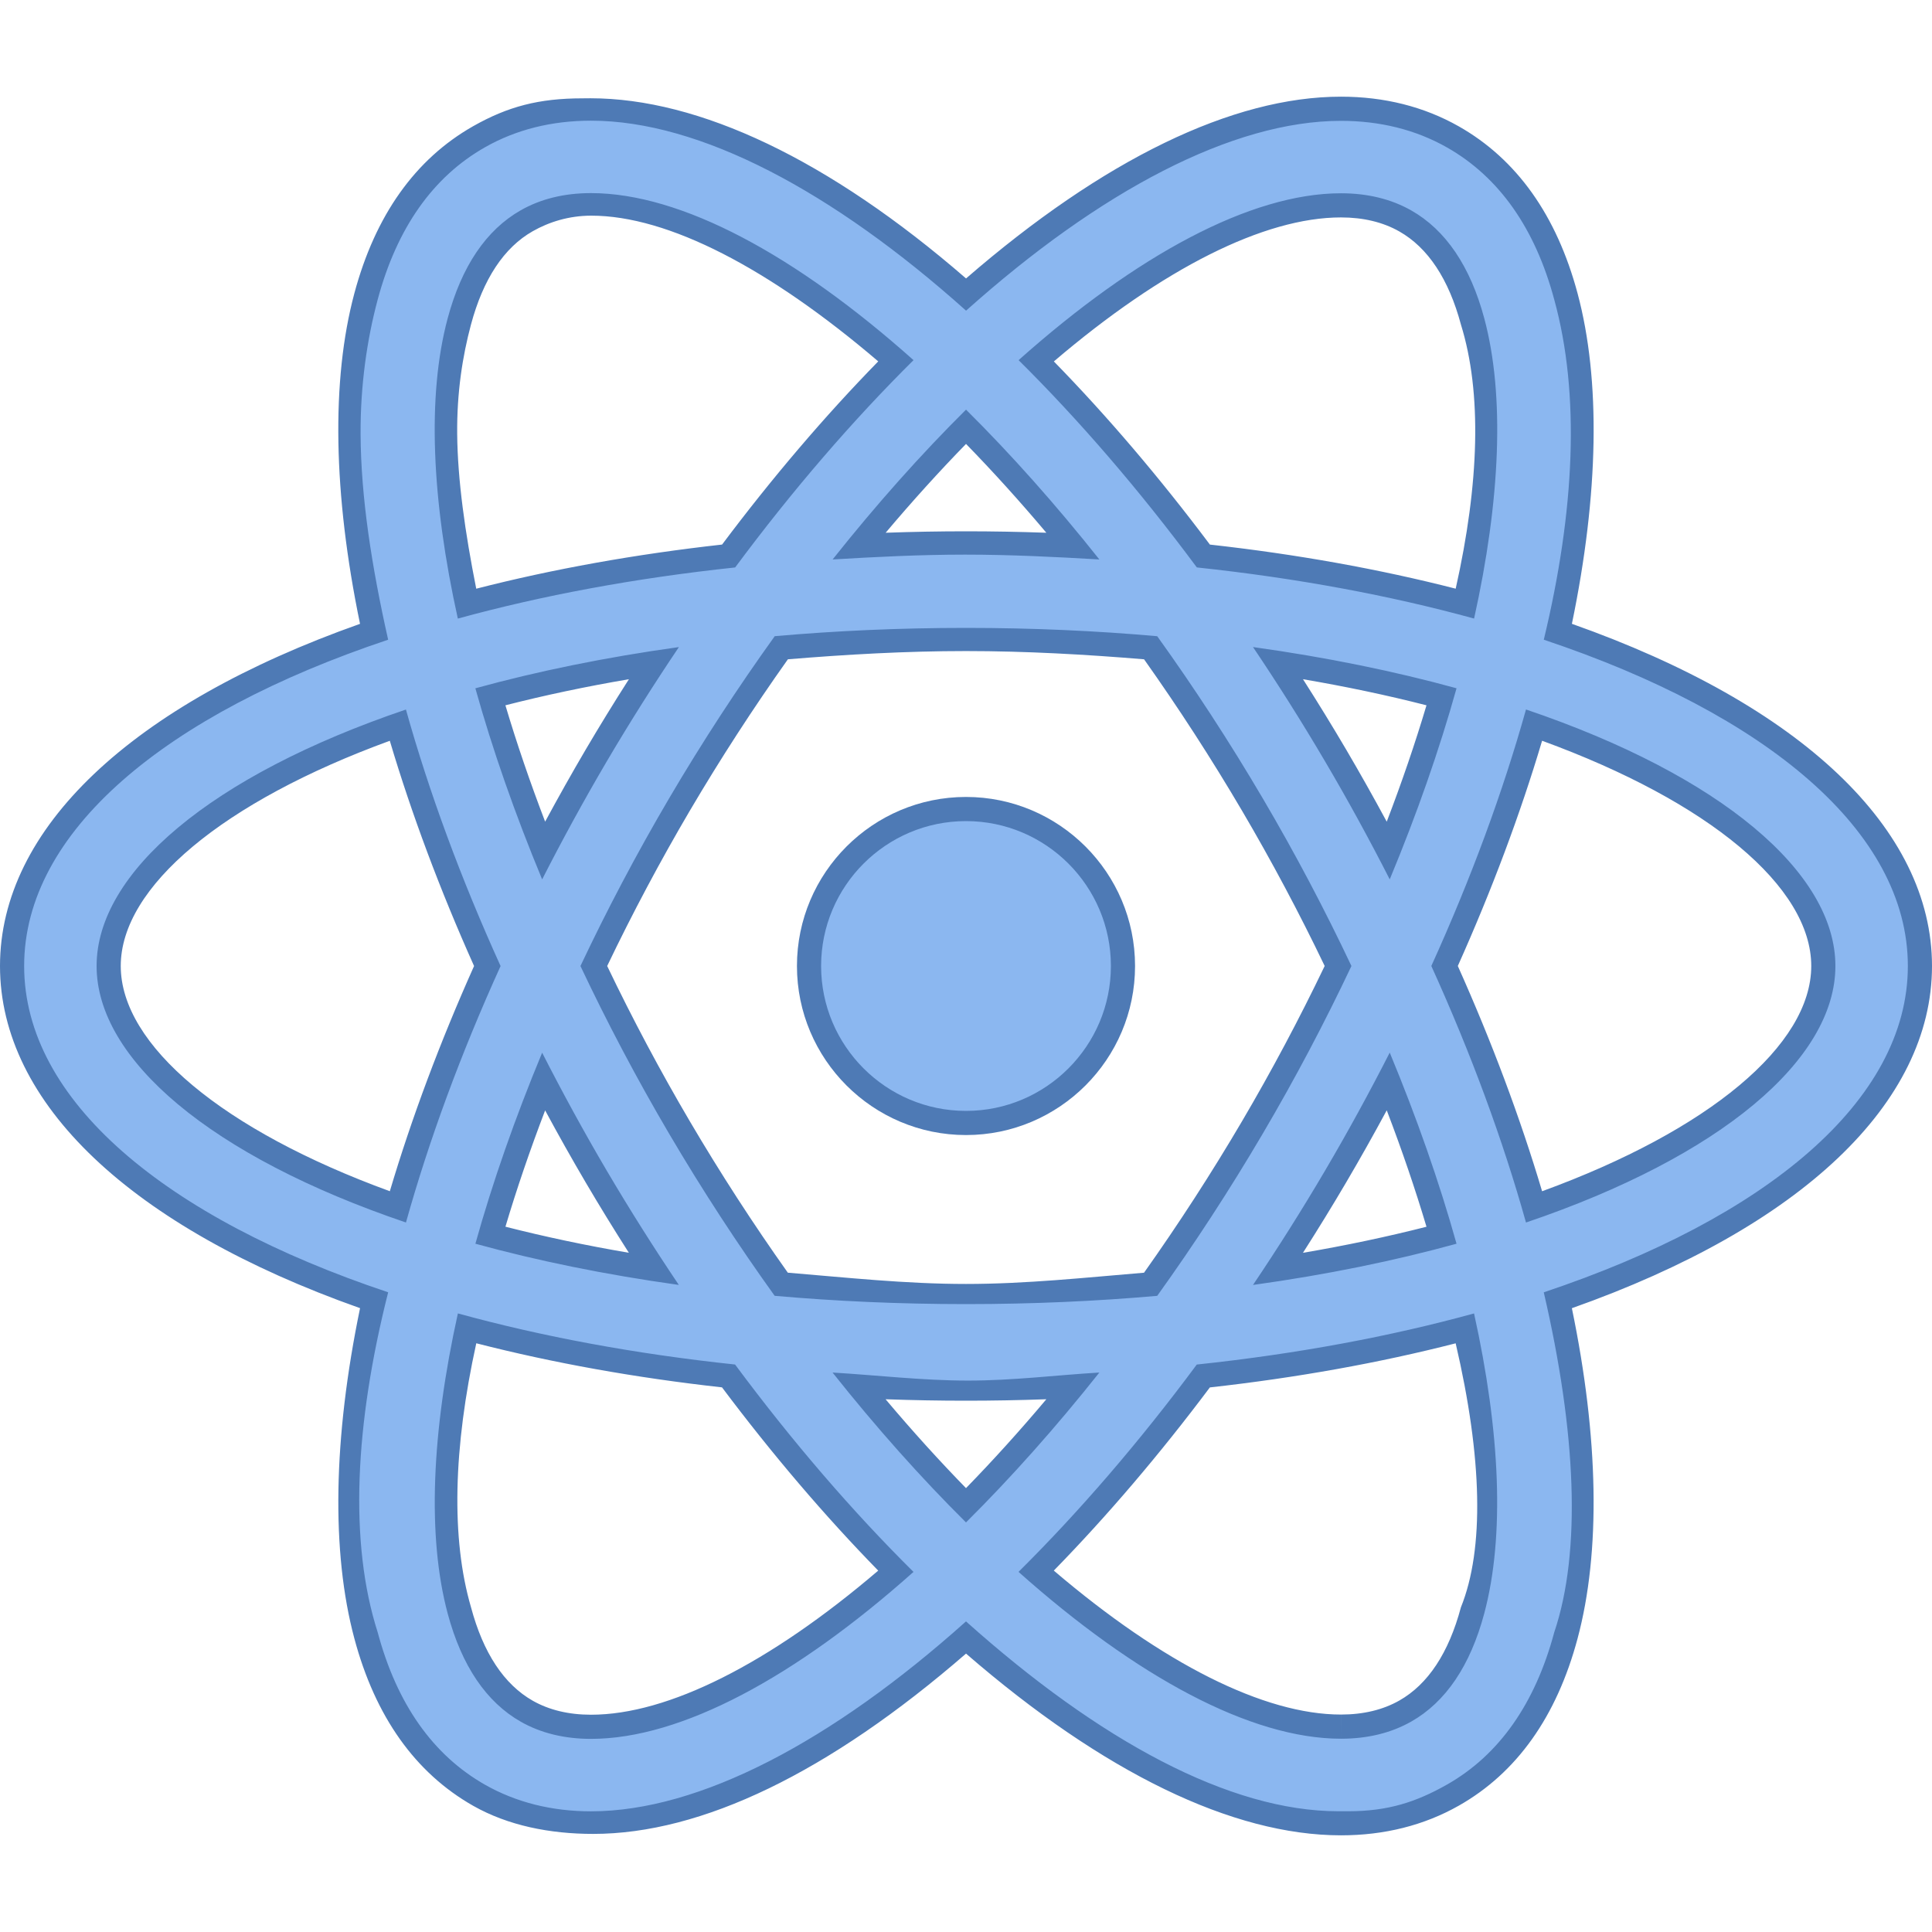
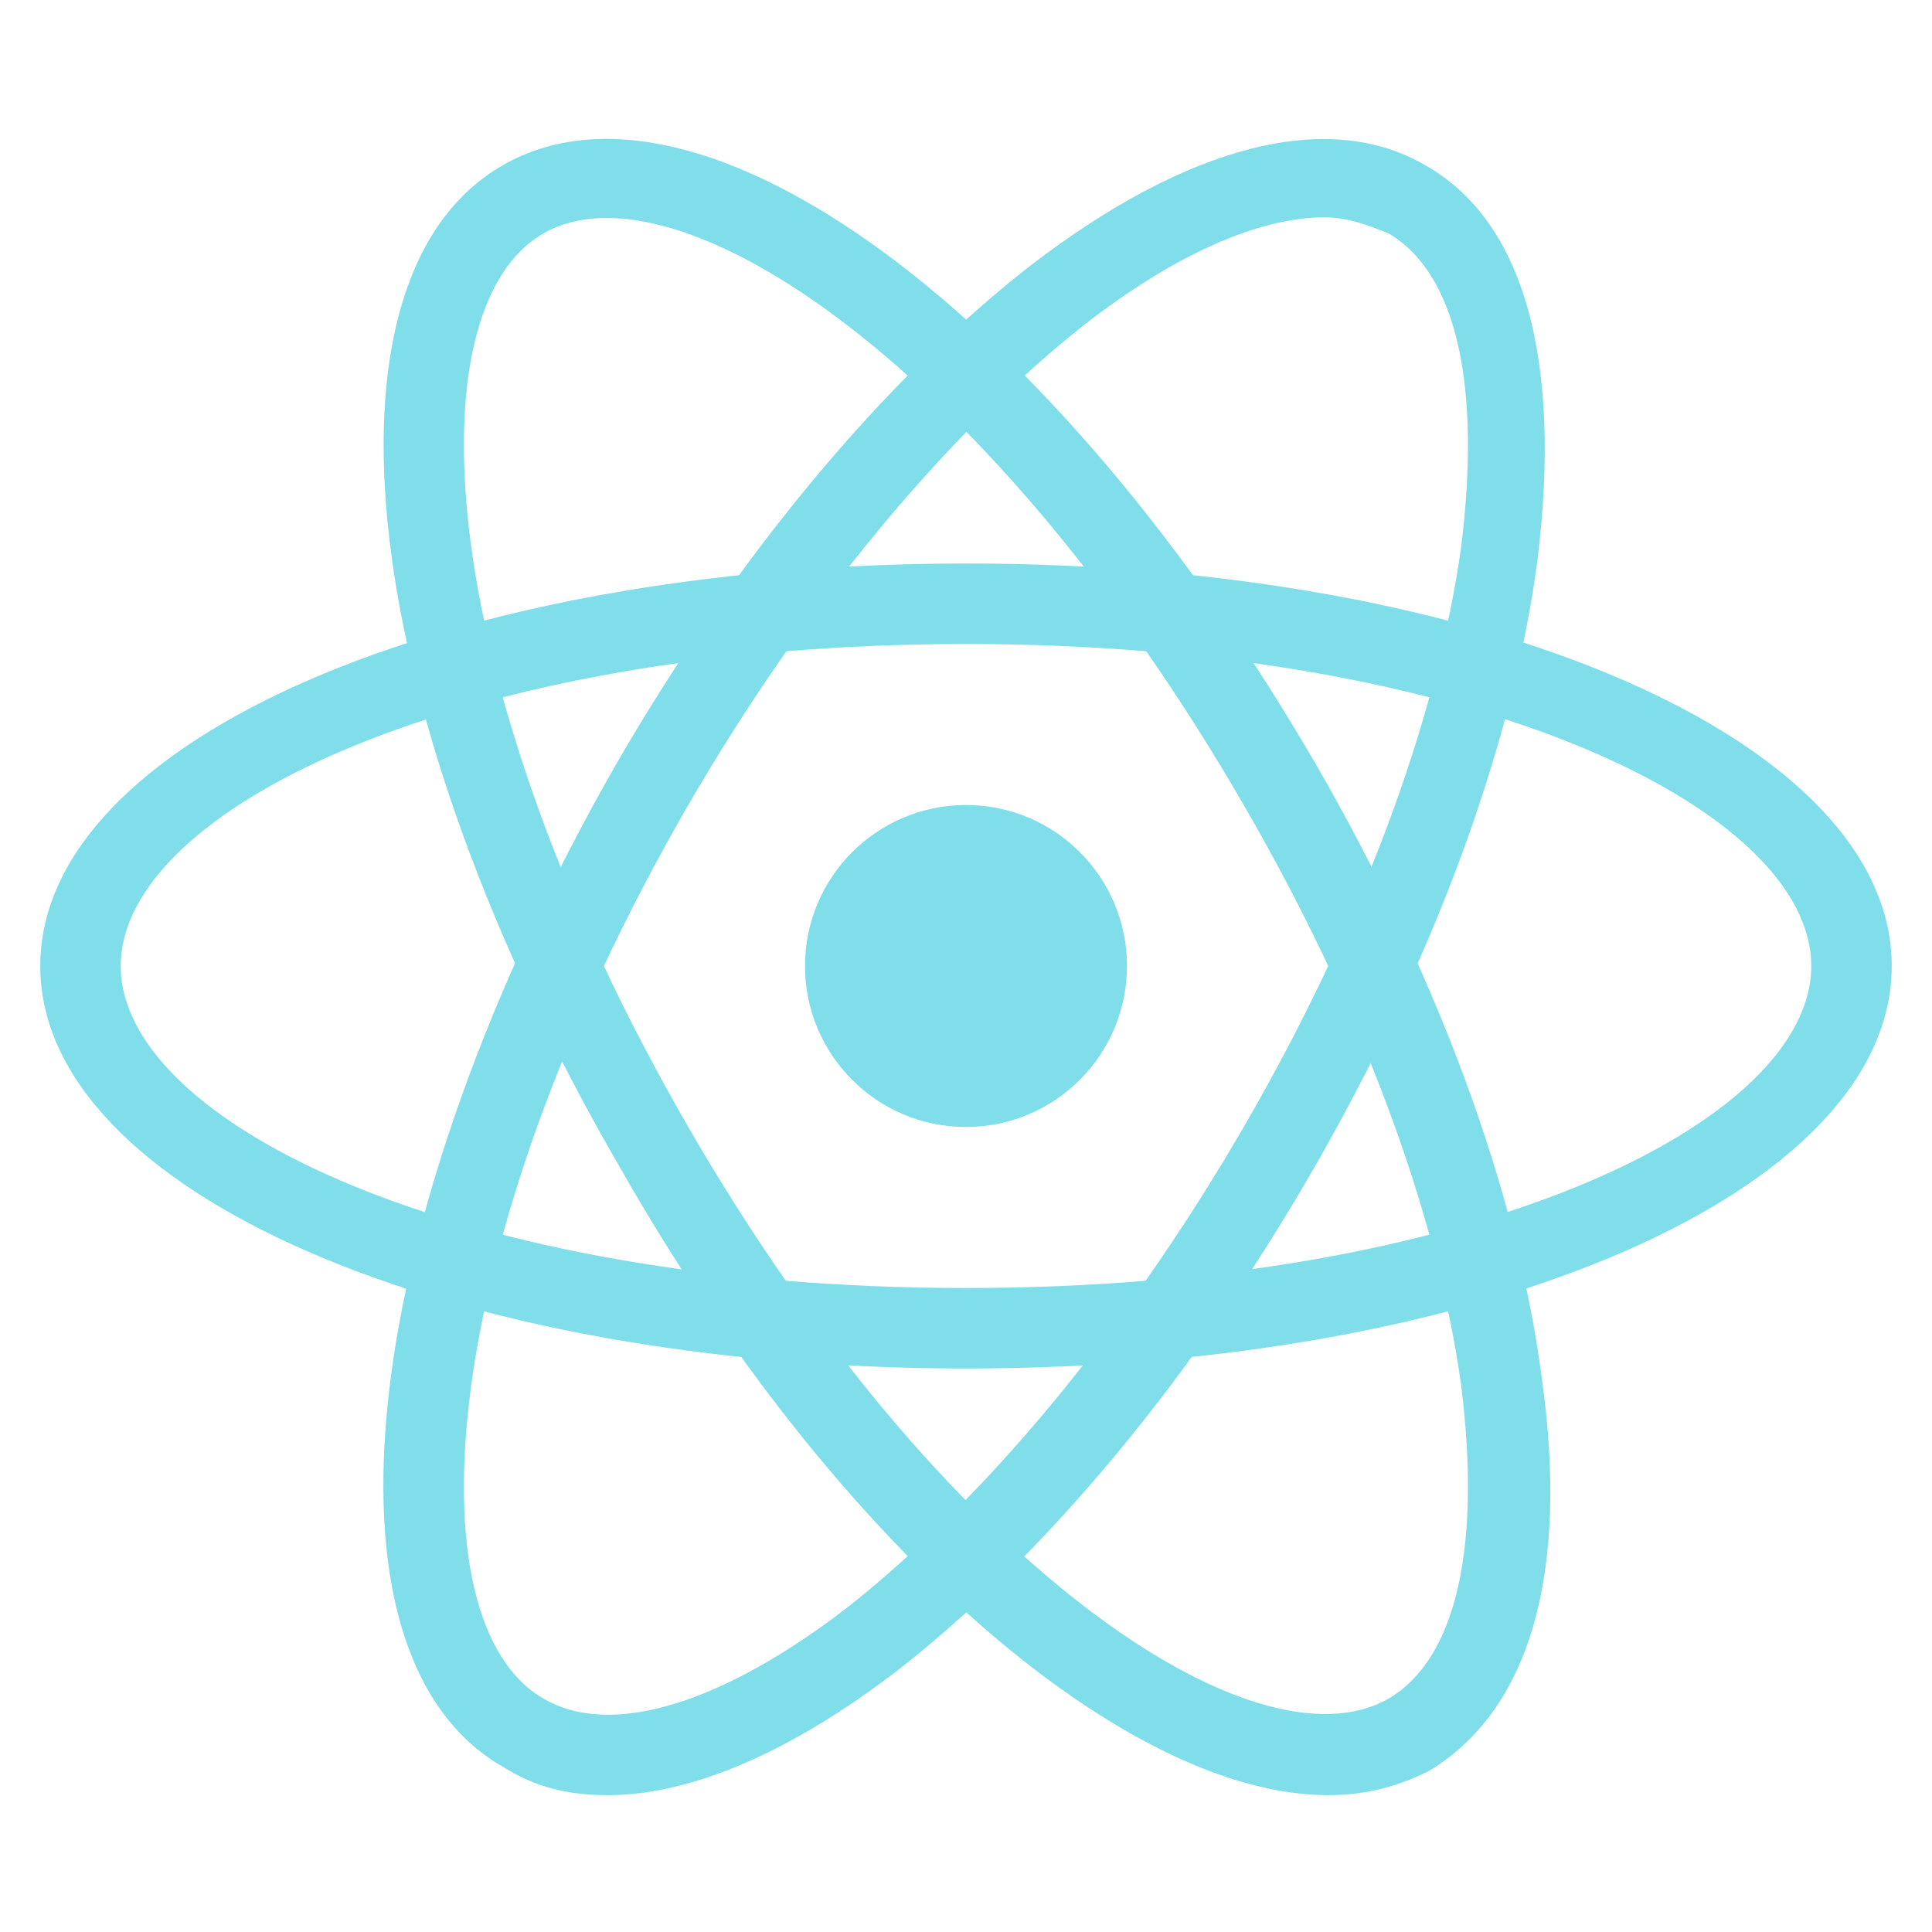
- <svg xmlns="http://www.w3.org/2000/svg" viewBox="0 0 80 80" width="22px" height="22px">
-   <path fill="#8bb7f0" d="M46.5,40c0,3.593-2.907,6.5-6.5,6.5s-6.5-2.907-6.5-6.5s2.907-6.5,6.5-6.5S46.5,36.407,46.5,40z" />
-   <path fill="#4e7ab5" d="M40,47c-3.859,0-7-3.14-7-7s3.141-7,7-7s7,3.14,7,7S43.859,47,40,47z M40,34c-3.309,0-6,2.691-6,6 s2.691,6,6,6s6-2.691,6-6S43.309,34,40,34z" />
-   <g>
-     <path fill="#8bb7f0" d="M24.474,75.503c-1.711,0-3.269-0.392-4.632-1.164c-2.28-1.293-3.856-3.521-4.686-6.62 c-0.965-3.607-0.85-8.398,0.332-13.878C5.956,50.562,0.5,45.531,0.5,40c0-5.532,5.455-10.562,14.987-13.84 c-1.182-5.481-1.298-10.272-0.333-13.879c0.83-3.1,2.406-5.328,4.685-6.62c1.362-0.772,2.921-1.164,4.632-1.164 c4.388,0,9.891,2.73,15.531,7.698c5.64-4.963,11.141-7.691,15.524-7.691c1.711,0,3.269,0.392,4.632,1.164 c2.277,1.291,3.854,3.515,4.684,6.611c0.966,3.606,0.85,8.398-0.333,13.88C74.043,29.437,79.5,34.468,79.5,40 s-5.457,10.563-14.991,13.842c1.182,5.481,1.298,10.272,0.332,13.878c-0.83,3.097-2.405,5.321-4.68,6.612 c-1.364,0.772-2.923,1.164-4.633,1.164c-4.386,0-9.889-2.728-15.527-7.689C34.361,72.774,28.859,75.503,24.474,75.503z M19.337,55.006c-0.991,4.717-1.102,8.747-0.316,11.679c0.542,2.026,1.481,3.431,2.794,4.175c0.753,0.427,1.648,0.644,2.659,0.644 c3.394,0,7.862-2.282,12.621-6.437c-2.385-2.402-4.713-5.121-6.928-8.091C26.336,56.56,22.696,55.898,19.337,55.006z M42.906,65.065c4.758,4.151,9.227,6.431,12.621,6.432c1.011,0,1.906-0.217,2.661-0.644c1.309-0.742,2.246-2.144,2.787-4.167 c0.786-2.934,0.676-6.963-0.315-11.679c-3.362,0.892-7.003,1.554-10.833,1.97C47.613,59.947,45.288,62.665,42.906,65.065z M35.566,57.393c1.452,1.776,2.938,3.433,4.434,4.94c1.492-1.506,2.979-3.163,4.43-4.94C42.939,57.464,41.454,57.5,40,57.5 C38.545,57.5,37.059,57.464,35.566,57.393z M32.349,53.179C34.844,53.392,37.417,53.5,40,53.5c2.585,0,5.155-0.108,7.646-0.32 c1.486-2.084,2.903-4.268,4.214-6.495c1.268-2.155,2.461-4.404,3.547-6.686c-1.083-2.276-2.275-4.524-3.546-6.684 c-1.308-2.222-2.725-4.406-4.215-6.495C45.157,26.608,42.587,26.5,40,26.5c-2.588,0-5.159,0.108-7.647,0.321 c-1.49,2.086-2.909,4.27-4.219,6.495c-1.27,2.159-2.462,4.407-3.546,6.686c1.082,2.274,2.274,4.522,3.545,6.684 C29.437,48.901,30.854,51.084,32.349,53.179z M57.491,44.779c-0.706,1.346-1.438,2.666-2.185,3.934 c-0.753,1.282-1.554,2.568-2.386,3.836c2.374-0.366,4.645-0.835,6.771-1.4C59.101,49.1,58.362,46.963,57.491,44.779z M20.304,51.148c2.127,0.564,4.397,1.034,6.768,1.4c-0.837-1.276-1.638-2.563-2.386-3.835c-0.745-1.267-1.478-2.585-2.183-3.931 C21.636,46.956,20.898,49.091,20.304,51.148z M59.816,40c1.528,3.391,2.773,6.743,3.708,9.977C70.926,47.373,75.5,43.574,75.5,40 s-4.574-7.373-11.976-9.977C62.591,33.257,61.345,36.609,59.816,40z M16.472,30.025C9.073,32.628,4.5,36.427,4.5,40 c0,3.574,4.573,7.373,11.974,9.976c0.934-3.235,2.179-6.587,3.705-9.974C18.652,36.614,17.407,33.262,16.472,30.025z M20.303,28.852c0.594,2.054,1.332,4.19,2.2,6.368c0.704-1.342,1.436-2.661,2.184-3.932c0.752-1.279,1.553-2.565,2.388-3.836 C24.701,27.817,22.431,28.287,20.303,28.852z M52.922,27.451c0.837,1.277,1.638,2.563,2.386,3.837 c0.746,1.267,1.479,2.586,2.185,3.932c0.869-2.177,1.607-4.313,2.201-6.369C57.564,28.286,55.294,27.816,52.922,27.451z M24.471,8.497c-1.011,0-1.905,0.216-2.657,0.644c-1.312,0.744-2.252,2.149-2.795,4.175c-0.785,2.935-0.675,6.964,0.317,11.679 c3.36-0.892,7.002-1.555,10.834-1.971c2.217-2.971,4.545-5.688,6.927-8.088C32.337,10.779,27.866,8.497,24.471,8.497z M49.828,23.023c3.83,0.416,7.471,1.078,10.833,1.97c0.992-4.716,1.103-8.746,0.316-11.68c-0.542-2.022-1.48-3.424-2.79-4.166 c-0.754-0.427-1.649-0.644-2.661-0.644c-3.393,0-7.86,2.281-12.619,6.433C45.287,17.335,47.613,20.053,49.828,23.023z M40,22.5 c1.454,0,2.939,0.036,4.431,0.107c-1.45-1.774-2.936-3.43-4.429-4.938c-1.497,1.51-2.982,3.166-4.432,4.938 C37.061,22.536,38.546,22.5,40,22.5z" />
-     <path fill="#4e7ab5" d="M24.471,4.997c4.494,0,9.996,2.91,15.532,7.867c5.535-4.953,11.034-7.86,15.524-7.86 c1.623,0,3.099,0.37,4.386,1.099c2.156,1.222,3.652,3.343,4.446,6.306c1.077,3.917,0.851,8.74-0.434,14.08 C73.147,29.57,79,34.431,79,40s-5.853,10.43-15.076,13.512c1.341,5.773,1.566,10.726,0.434,14.079 c-0.794,2.962-2.289,5.084-4.443,6.306C58.626,74.627,57.455,75,55.833,75c-0.001,0-0.416,0-0.417,0 c-4.492,0-9.882-2.91-15.416-7.861c-5.535,4.956-11.035,7.864-15.527,7.864c-1.623,0-3.099-0.37-4.386-1.099 c-2.158-1.225-3.655-3.349-4.448-6.314c-1.19-3.717-0.95-8.603,0.434-14.079C6.852,50.429,1,45.569,1,40 c0-5.568,5.852-10.429,15.072-13.511C15.385,23.43,14.946,20.59,14.931,18c-0.012-2.046,0.267-3.949,0.707-5.59 c0.794-2.966,2.29-5.09,4.448-6.314C21.372,5.366,22.848,4.997,24.471,4.997 M18.958,25.614c3.477-0.955,7.338-1.677,11.483-2.117 c2.382-3.21,4.875-6.096,7.386-8.584c-4.872-4.346-9.616-6.917-13.356-6.917c-1.099,0-2.075,0.238-2.904,0.709 c-1.433,0.813-2.452,2.32-3.031,4.481C17.678,16.388,17.873,20.716,18.958,25.614 M61.039,25.613 c1.085-4.898,1.28-9.227,0.422-12.429c-0.578-2.157-1.597-3.661-3.027-4.472c-0.83-0.471-1.809-0.709-2.907-0.709 c-3.737,0-8.478,2.568-13.349,6.91c2.51,2.488,5,5.374,7.38,8.583C53.701,23.936,57.562,24.658,61.039,25.613 M34.477,23.166 c1.802-0.107,3.609-0.2,5.488-0.2c1.879,0,3.755,0.094,5.557,0.2c-1.808-2.279-3.664-4.361-5.521-6.204 C38.144,18.805,36.287,20.887,34.477,23.166 M40,54c2.761,0,5.404-0.121,7.918-0.342c1.519-2.117,2.988-4.365,4.372-6.719 c1.353-2.299,2.577-4.626,3.67-6.939c-1.093-2.313-2.317-4.639-3.669-6.937c-1.385-2.355-2.853-4.602-4.373-6.719 C45.405,26.121,42.762,26,40,26s-5.406,0.121-7.92,0.343c-1.521,2.117-2.991,4.365-4.376,6.719 c-1.352,2.299-2.576,4.626-3.669,6.939c1.093,2.313,2.316,4.639,3.668,6.937c1.385,2.354,2.854,4.602,4.374,6.719 C34.592,53.879,37.237,54,40,54 M57.546,36.413c1.125-2.709,2.056-5.369,2.766-7.913c-2.553-0.702-5.373-1.282-8.428-1.707 c1.028,1.527,2.029,3.11,2.992,4.748C55.83,33.16,56.717,34.788,57.546,36.413 M22.449,36.414c0.828-1.625,1.716-3.253,2.668-4.873 c0.964-1.638,1.966-3.22,2.995-4.747c-3.055,0.424-5.875,1.005-8.428,1.707C20.394,31.045,21.325,33.704,22.449,36.414 M63.188,50.622C71.264,47.886,76,43.866,76,40s-4.736-7.886-12.812-10.622c-0.953,3.405-2.269,6.983-3.92,10.621 C60.919,43.638,62.235,47.216,63.188,50.622 M16.81,50.621c0.952-3.404,2.267-6.982,3.918-10.619 c-1.651-3.638-2.967-7.217-3.919-10.622C8.734,32.116,4,36.135,4,40C4,43.866,8.735,47.885,16.81,50.621 M51.884,53.207 c3.055-0.424,5.875-1.004,8.428-1.707c-0.711-2.544-1.642-5.204-2.766-7.914c-0.829,1.625-1.717,3.253-2.67,4.873 C53.913,50.097,52.912,51.68,51.884,53.207 M28.109,53.206c-1.028-1.527-2.029-3.109-2.993-4.746 c-0.952-1.619-1.839-3.246-2.667-4.87c-1.124,2.708-2.054,5.367-2.764,7.91C22.237,52.201,25.056,52.781,28.109,53.206 M24.474,72.003c3.739,0,8.481-2.57,13.352-6.914c-2.513-2.489-5.005-5.376-7.388-8.587c-4.143-0.439-8.002-1.161-11.478-2.116 c-1.084,4.898-1.279,9.226-0.422,12.428c0.578,2.16,1.598,3.667,3.03,4.48C22.396,71.765,23.375,72.003,24.474,72.003 M55.527,71.997L55.527,71.997c1.099,0,2.076-0.238,2.907-0.709c1.43-0.811,2.447-2.315,3.024-4.473 c0.858-3.203,0.663-7.531-0.421-12.428c-3.477,0.955-7.337,1.677-11.481,2.116c-2.38,3.21-4.871,6.096-7.381,8.585 C47.046,69.428,51.788,71.996,55.527,71.997 M40,63.04c1.857-1.844,3.713-3.927,5.522-6.206c-1.801,0.107-3.559,0.333-5.439,0.333 c-1.881,0-3.807-0.226-5.609-0.333C36.284,59.114,38.142,61.197,40,63.04 M24.116,4.072c-1.799,0-3.085,0.338-4.523,1.153 c-2.399,1.361-4.055,3.691-4.921,6.926c-0.96,3.587-0.877,8.302,0.236,13.681C5.419,29.189,0,34.325,0,40 c0,5.676,5.42,10.811,14.909,14.168c-1.113,5.379-1.196,10.094-0.235,13.681c0.865,3.233,2.52,5.563,4.921,6.926 c1.44,0.816,3.17,1.163,4.968,1.163c4.487,0,9.753-2.535,15.438-7.466c5.684,4.926,11.039,7.524,15.525,7.525 c1.799,0,3.441-0.413,4.881-1.229c2.397-1.359,4.051-3.686,4.916-6.917c0.961-3.588,0.878-8.303-0.235-13.681 C74.579,50.812,80,45.676,80,40s-5.42-10.812-14.911-14.169c1.114-5.38,1.196-10.095,0.235-13.682 c-0.866-3.231-2.521-5.558-4.919-6.917c-1.439-0.815-3.081-1.229-4.879-1.229c-4.485,0-9.839,2.599-15.524,7.527 c-5.686-4.932-11.066-7.461-15.554-7.461L24.116,4.072z M19.72,24.377c-0.462-2.324-0.772-4.502-0.789-6.412 c-0.015-1.72,0.221-3.217,0.57-4.521c0.507-1.892,1.368-3.194,2.559-3.87c0.676-0.384,1.5-0.644,2.423-0.644 c3.181,0,7.367,2.178,11.883,6.034c-2.221,2.273-4.392,4.819-6.466,7.585C26.315,22.949,22.897,23.562,19.72,24.377L19.72,24.377z M43.638,14.966c4.515-3.853,8.711-5.963,11.888-5.963c0.924,0,1.737,0.195,2.414,0.579c1.189,0.674,2.049,1.973,2.555,3.861 c0.874,2.818,0.761,6.564-0.218,10.933c-3.177-0.814-6.594-1.428-10.178-1.826C48.026,19.785,45.857,17.239,43.638,14.966 L43.638,14.966z M36.673,22.06c1.096-1.3,2.209-2.53,3.328-3.678c1.119,1.148,2.231,2.378,3.326,3.678 C42.208,22.02,41.095,22,40,22S37.793,22.02,36.673,22.06L36.673,22.06z M32.625,27.3c2.405-0.199,4.883-0.341,7.375-0.341 c2.491,0,4.969,0.142,7.373,0.341c1.432,2.019,2.796,4.126,4.056,6.269c1.222,2.078,2.373,4.239,3.423,6.43 c-1.051,2.192-2.202,4.354-3.424,6.432c-1.261,2.144-2.624,4.25-4.056,6.269c-2.403,0.199-4.881,0.466-7.372,0.466 c-2.493,0-4.972-0.268-7.378-0.467c-1.433-2.018-2.797-4.125-4.058-6.269c-1.222-2.077-2.372-4.238-3.422-6.43 c1.05-2.192,2.201-4.354,3.423-6.432C29.827,31.425,31.192,29.318,32.625,27.3L32.625,27.3z M57.422,34.024 c-0.549-1.018-1.112-2.018-1.683-2.99c-0.57-0.969-1.167-1.942-1.785-2.909c1.774,0.302,3.485,0.663,5.114,1.08 C58.601,30.771,58.05,32.383,57.422,34.024L57.422,34.024z M20.928,29.205c1.629-0.417,3.34-0.778,5.114-1.08 c-0.619,0.967-1.216,1.94-1.786,2.908c-0.571,0.972-1.134,1.972-1.683,2.99C21.945,32.384,21.395,30.772,20.928,29.205 L20.928,29.205z M60.365,39.999c1.415-3.162,2.587-6.292,3.49-9.326C70.758,33.192,75,36.721,75,40s-4.242,6.808-11.145,9.327 C62.951,46.292,61.78,43.161,60.365,39.999L60.365,39.999z M16.142,49.326C9.241,46.807,5,43.278,5,40s4.241-6.807,11.141-9.326 c0.903,3.035,2.074,6.165,3.489,9.327C18.216,43.162,17.045,46.292,16.142,49.326L16.142,49.326z M53.953,51.876 c0.618-0.968,1.216-1.941,1.785-2.909c0.572-0.972,1.135-1.973,1.684-2.991c0.628,1.641,1.178,3.254,1.646,4.821 C57.438,51.212,55.727,51.574,53.953,51.876L53.953,51.876z M20.929,50.795c0.467-1.566,1.017-3.177,1.644-4.816 c0.548,1.017,1.111,2.017,1.682,2.988c0.569,0.968,1.166,1.94,1.785,2.908C24.267,51.572,22.557,51.211,20.929,50.795 L20.929,50.795z M24.474,71.003c-0.924,0-1.736-0.195-2.413-0.579c-1.19-0.676-2.051-1.977-2.557-3.869 c-0.831-2.845-0.737-6.592,0.218-10.933c3.176,0.814,6.592,1.428,10.175,1.826c2.075,2.766,4.246,5.313,6.468,7.588 C31.85,68.893,27.653,71.004,24.474,71.003L24.474,71.003L24.474,71.003z M50.098,57.45c3.584-0.399,7.001-1.012,10.178-1.826 c1.105,4.74,1.192,8.518,0.217,10.932c-0.505,1.889-1.364,3.188-2.552,3.861c-0.678,0.384-1.49,0.579-2.413,0.579v1l-0.001-1 c-3.18,0-7.377-2.11-11.891-5.961C45.856,62.762,48.025,60.216,50.098,57.45L50.098,57.45z M40,61.62 c-1.12-1.148-2.234-2.379-3.33-3.68C37.79,57.98,38.904,58,40,58c1.095,0,2.208-0.02,3.327-0.06 C42.232,59.241,41.119,60.472,40,61.62L40,61.62z" />
-   </g>
+ <svg xmlns="http://www.w3.org/2000/svg" viewBox="0 0 48 48" width="28px" height="28px">
+   <path fill="#80deea" d="M24,34C11.1,34,1,29.6,1,24c0-5.6,10.1-10,23-10c12.9,0,23,4.4,23,10C47,29.6,36.9,34,24,34z M24,16 c-12.6,0-21,4.1-21,8c0,3.9,8.4,8,21,8s21-4.1,21-8C45,20.1,36.6,16,24,16z" />
+   <path fill="#80deea" d="M15.1,44.6c-1,0-1.8-0.2-2.6-0.7C7.6,41.1,8.9,30.2,15.3,19l0,0c3-5.2,6.7-9.6,10.3-12.4c3.9-3,7.4-3.9,9.8-2.5 c2.5,1.4,3.4,4.9,2.8,9.8c-0.6,4.6-2.6,10-5.6,15.2c-3,5.2-6.7,9.6-10.3,12.4C19.7,43.5,17.2,44.6,15.1,44.6z M32.9,5.4 c-1.6,0-3.7,0.9-6,2.7c-3.4,2.7-6.9,6.9-9.8,11.9l0,0c-6.3,10.9-6.9,20.3-3.6,22.2c1.7,1,4.5,0.1,7.6-2.3c3.4-2.7,6.9-6.9,9.8-11.9 c2.9-5,4.8-10.1,5.4-14.4c0.5-4-0.1-6.8-1.8-7.8C34,5.6,33.5,5.4,32.9,5.4z" />
+   <path fill="#80deea" d="M33,44.6c-5,0-12.2-6.1-17.6-15.6C8.9,17.8,7.6,6.9,12.5,4.1l0,0C17.4,1.3,26.2,7.8,32.7,19 c3,5.2,5,10.6,5.6,15.2c0.7,4.9-0.3,8.3-2.8,9.8C34.7,44.4,33.9,44.6,33,44.6z M13.5,5.8c-3.3,1.9-2.7,11.3,3.6,22.2 c6.3,10.9,14.1,16.1,17.4,14.2c1.7-1,2.3-3.8,1.8-7.8c-0.6-4.3-2.5-9.4-5.4-14.4C24.6,9.1,16.8,3.9,13.5,5.8L13.5,5.8z" />
+   <circle cx="24" cy="24" r="4" fill="#80deea" />
</svg>
